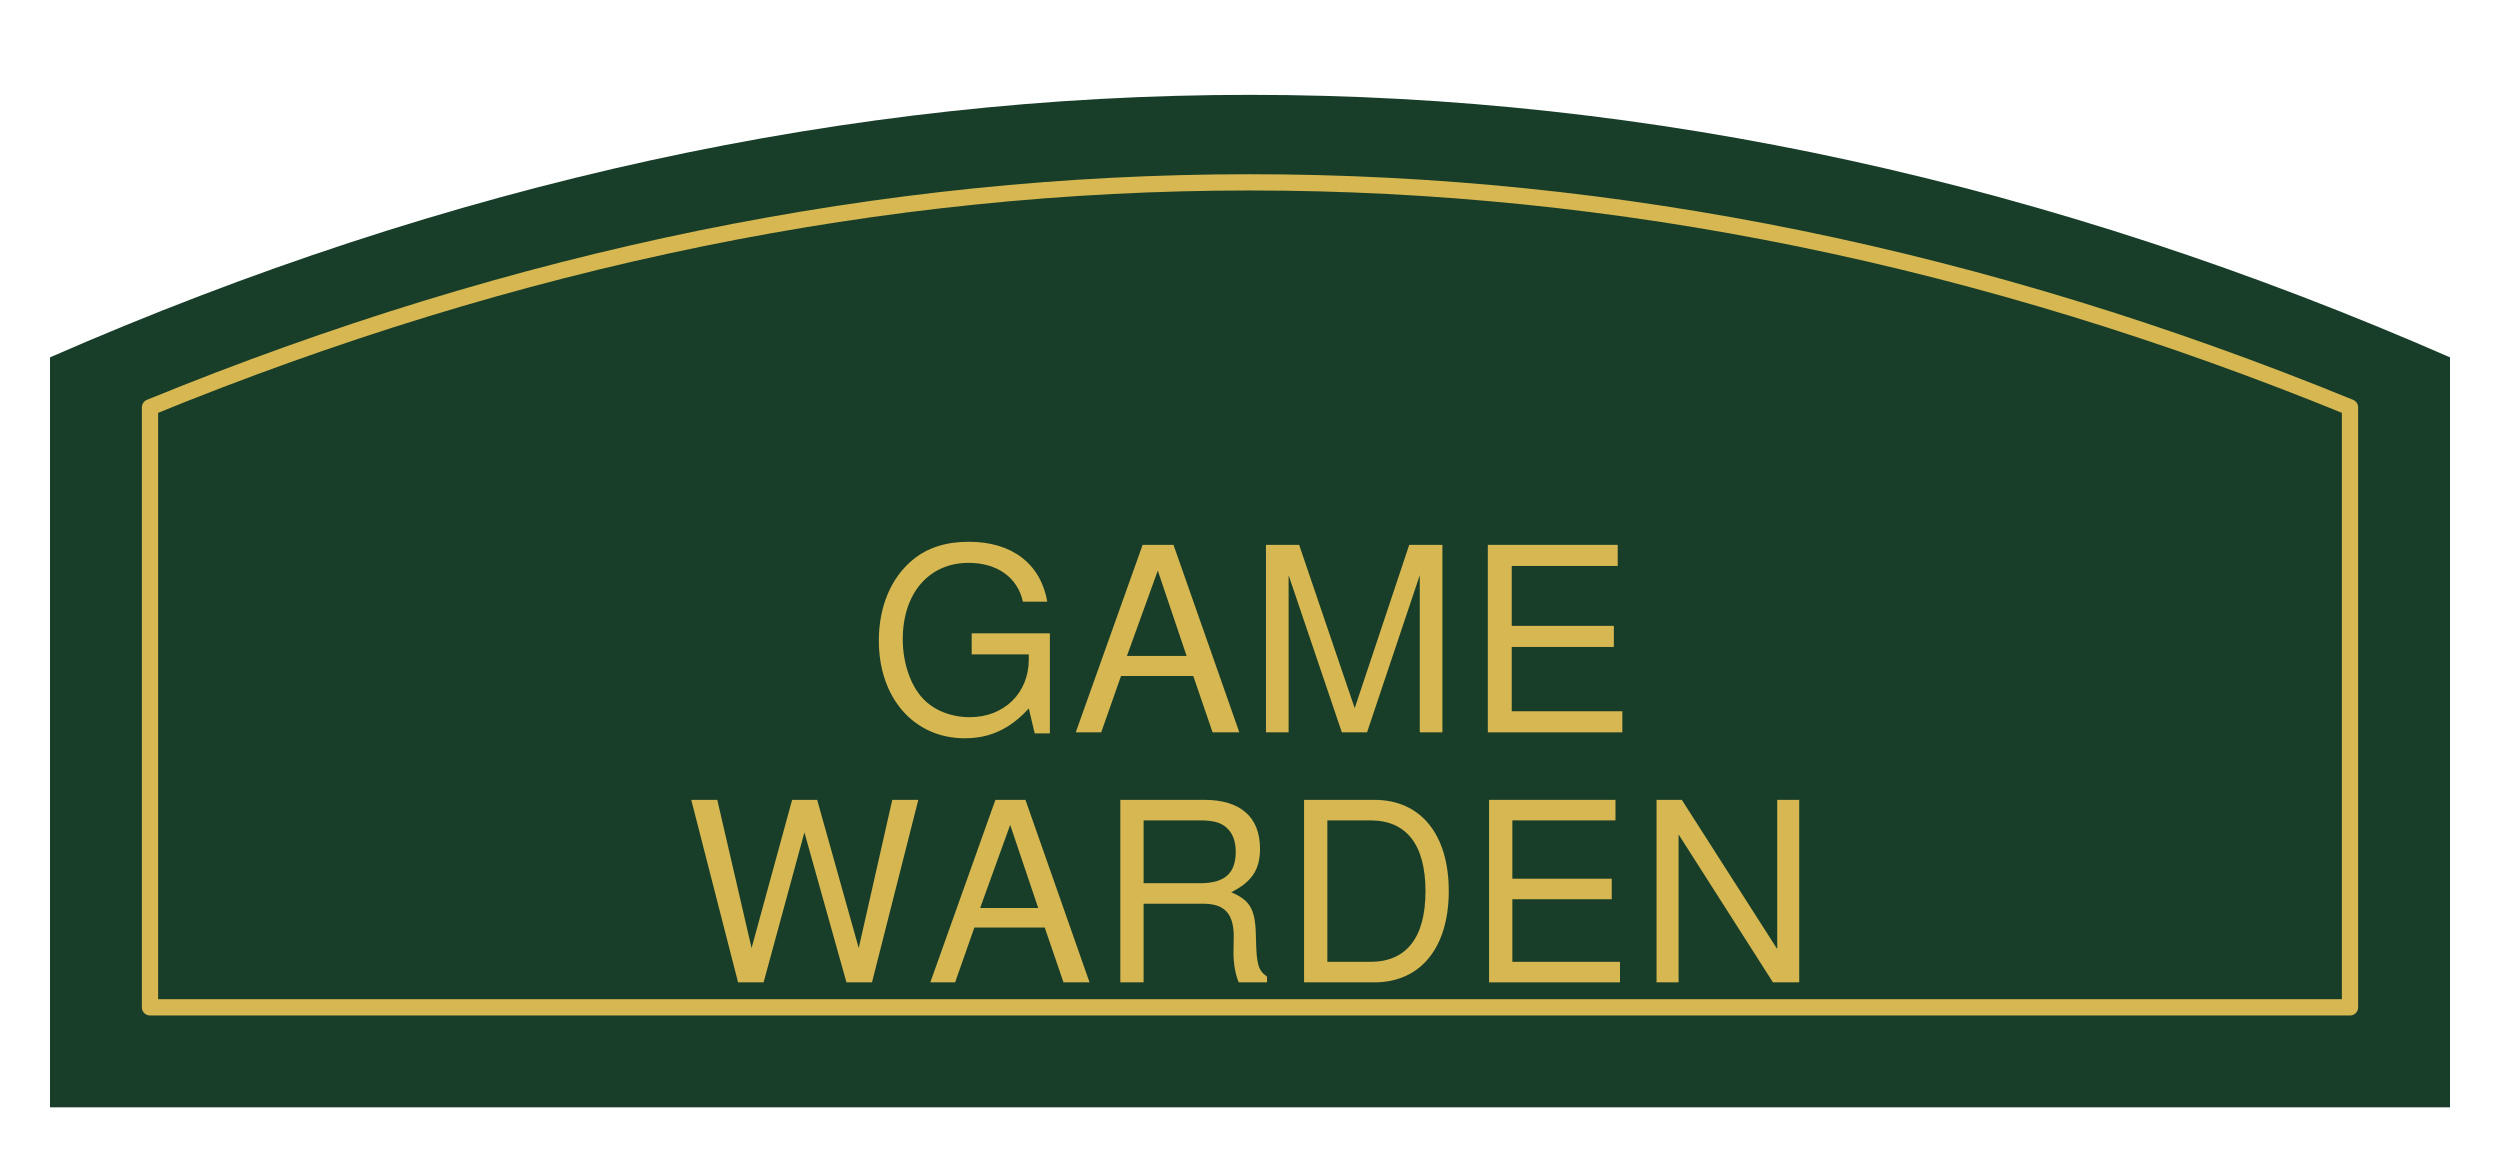
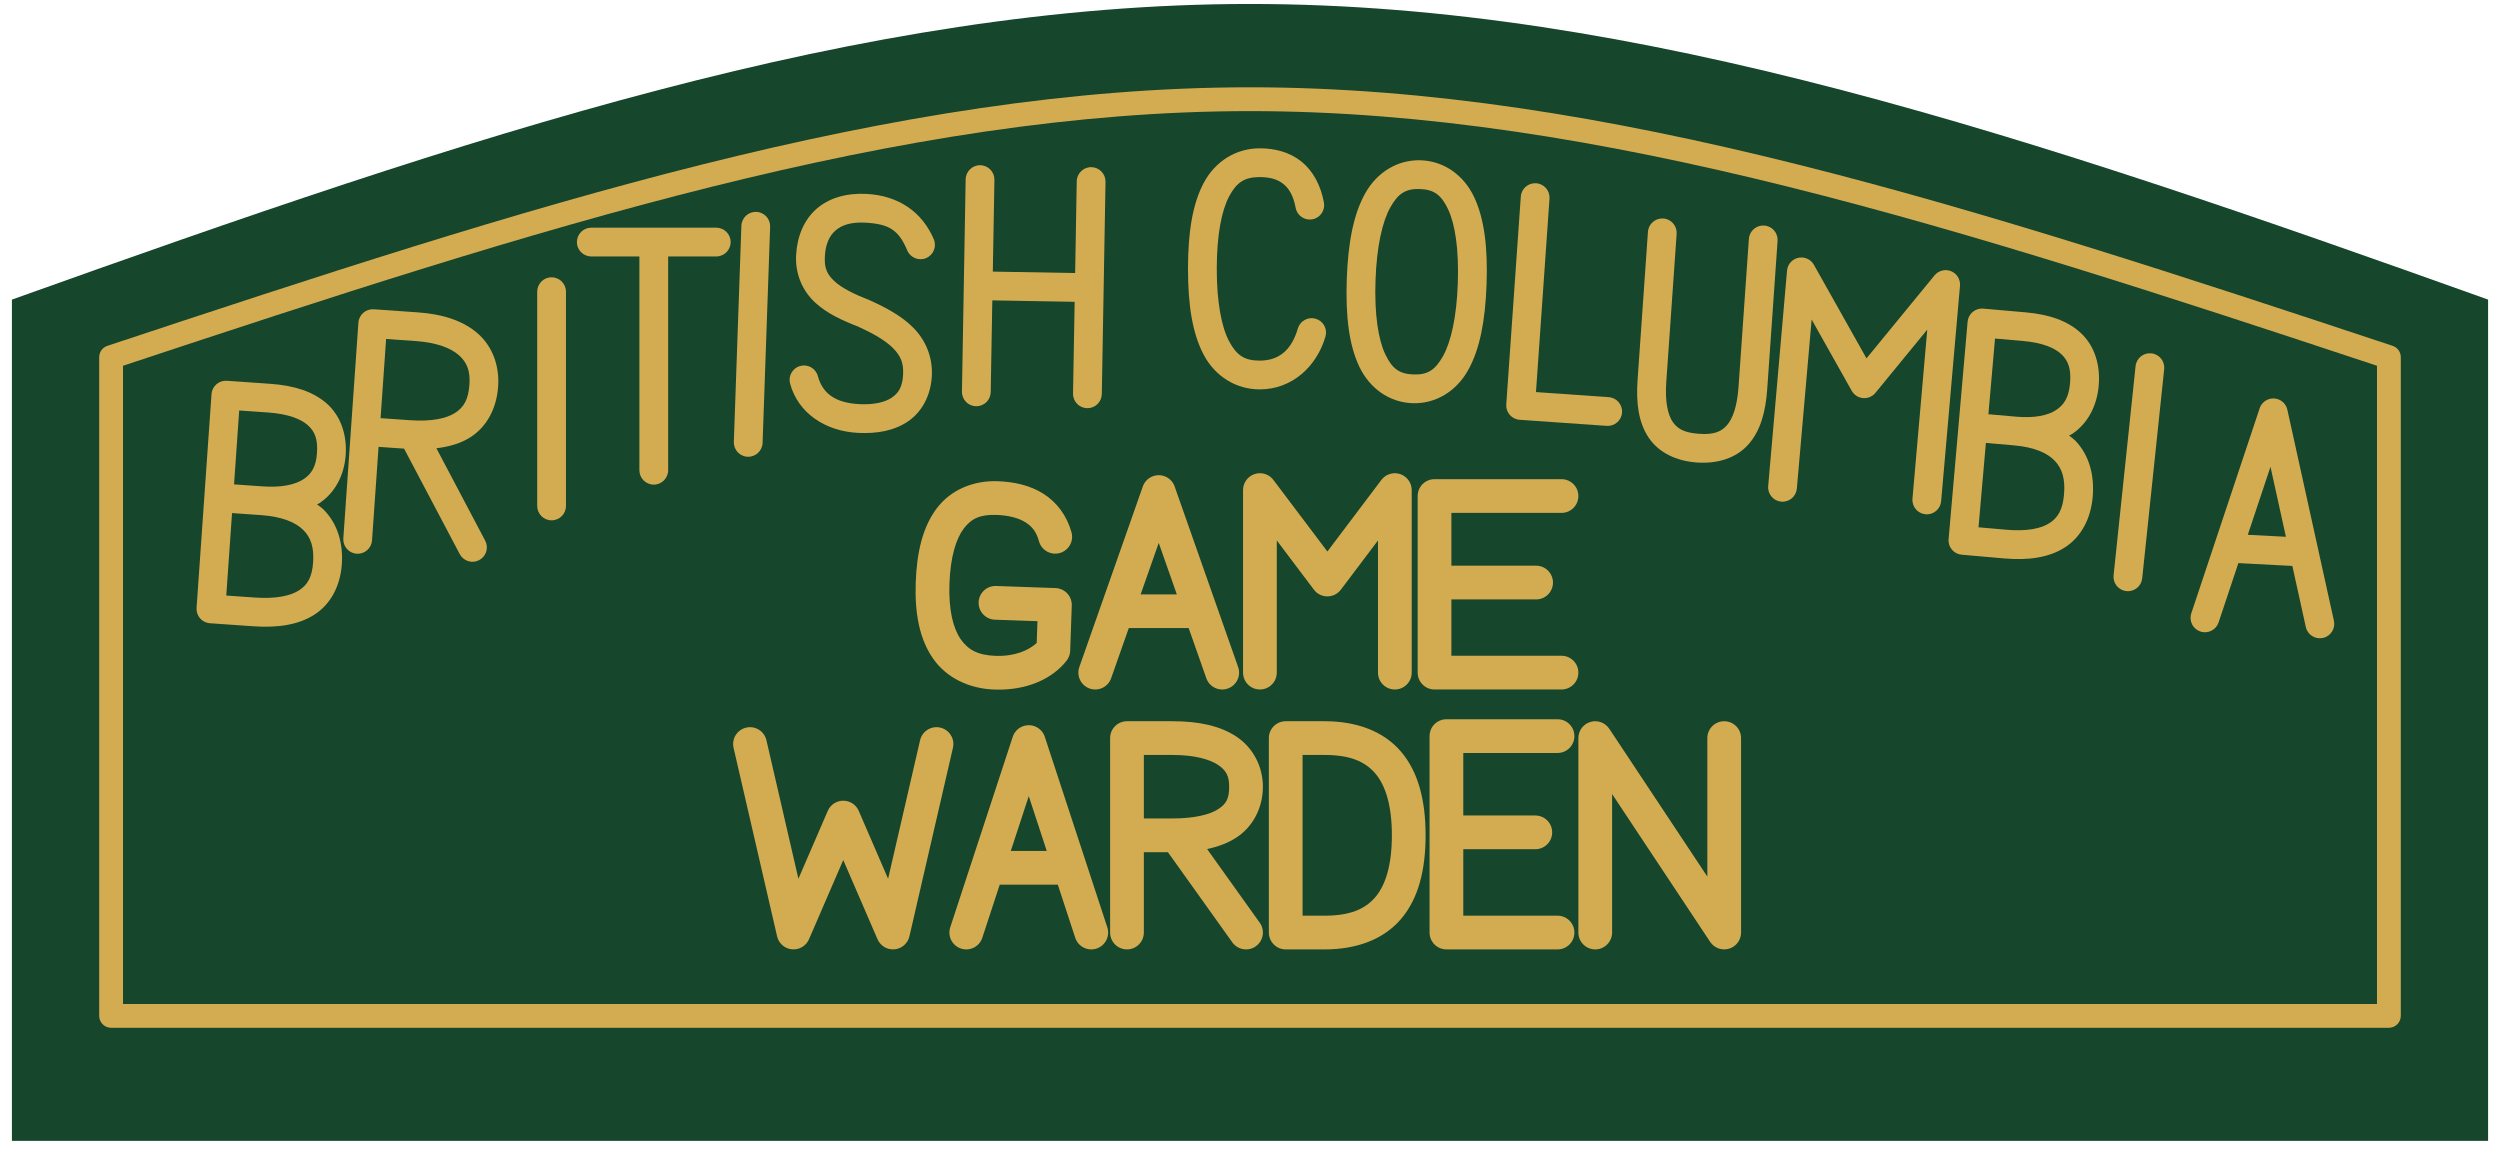
- <svg xmlns="http://www.w3.org/2000/svg" viewBox="0 0 1275 594" role="img">
-   <g transform="translate(0.0 3.75) scale(12.75)" data-master-id="moosecop-game-role-cap-v1" data-master-geometry-hash="359d8178a8d556d8f8447c301f03f2116e4cc400289c925f37ab7a419b9da75f">
-     <path d="M2 14 Q50 -7 98 14 L98 44 L2 44 Z" fill="#183e29" data-component="shared-base-border" />
-     <path d="M6 16 Q50 -2 94 16 L94 40 L6 40 Z" fill="none" stroke="#d6b751" stroke-width="0.65" stroke-linejoin="round" stroke-linecap="round" data-component="shared-inset-border" />
-     <g data-caption="BRITISH COLUMBIA">
-       <g data-shared="british-columbia-e9a8932264" />
-     </g>
-     <g data-caption="GAME">
-       <path d="M709 385H405V303H627V283C627 153 531 59 398 59C324 59 257 86 214 133C166 185 137 272 137 362C137 541 239 659 393 659C504 659 584 602 604 508H699C673 656 561 741 394 741C305 741 233 718 176 671C91 601 44 488 44 357C44 133 181 -23 378 -23C477 -23 555 14 627 93L650 -4H709Z" fill="#d6b751" transform="translate(38.70288 29) rotate(0) scale(0.01028807 -0.01028807) translate(-389 0)" />
-       <path d="M474 219 549 0H653L397 729H277L17 0H116L193 219ZM448 297H216L336 629Z" fill="#d6b751" transform="translate(46.28601 29) rotate(0) scale(0.01028807 -0.01028807) translate(-333.5 0)" />
-       <path d="M468 0 673 611V0H761V729H632L420 94L204 729H75V0H163V611L370 0Z" fill="#d6b751" transform="translate(54.15206 29) rotate(0) scale(0.01028807 -0.01028807) translate(-416.5 0)" />
-       <path d="M183 332H580V414H183V647H595V729H90V0H613V82H183Z" fill="#d6b751" transform="translate(62.01811 29) rotate(0) scale(0.01028807 -0.01028807) translate(-333.5 0)" />
-     </g>
-     <g data-caption="WARDEN">
-       <path d="M744 0 929 729H825L691 137L525 729H425L263 137L126 729H22L209 0H311L474 599L642 0Z" fill="#d6b751" transform="translate(32.15599 39) rotate(0) scale(0.01001372 -0.01001372) translate(-472 0)" />
-       <path d="M474 219 549 0H653L397 729H277L17 0H116L193 219ZM448 297H216L336 629Z" fill="#d6b751" transform="translate(40.38204 39) rotate(0) scale(0.01001372 -0.01001372) translate(-333.5 0)" />
-       <path d="M186 314H426C509 314 546 274 546 184L545 119C545 74 553 30 566 0H679V23C644 47 637 73 635 170C634 290 615 326 536 360C618 401 651 450 651 534C651 660 573 729 429 729H93V0H186ZM186 396V647H411C463 647 493 639 516 619C541 598 554 565 554 522C554 435 510 396 411 396Z" fill="#d6b751" transform="translate(47.49657 39) rotate(0) scale(0.01001372 -0.01001372) translate(-361 0)" />
-       <path d="M89 0H370C554 0 667 138 667 365C667 591 555 729 370 729H89ZM182 82V647H354C498 647 574 550 574 364C574 179 498 82 354 82Z" fill="#d6b751" transform="translate(54.88647 39) rotate(0) scale(0.01001372 -0.01001372) translate(-361 0)" />
-       <path d="M183 332H580V414H183V647H595V729H90V0H613V82H183Z" fill="#d6b751" transform="translate(62.001 39) rotate(0) scale(0.01001372 -0.01001372) translate(-333.5 0)" />
-       <path d="M646 729H558V133L177 729H76V0H164V591L541 0H646Z" fill="#d6b751" transform="translate(69.11553 39) rotate(0) scale(0.01001372 -0.01001372) translate(-361 0)" />
-     </g>
+ <svg xmlns="http://www.w3.org/2000/svg" viewBox="0 0 1260 580" width="1260" height="580" role="img" aria-labelledby="title desc" data-reconstruction="bc-game-warden-v2" version="1.1" id="svg38">
+   <defs id="defs42" />
+   <g id="felt" data-component="felt-ground">
+     <path d="M6 151 C238 68 435 2 630 2 C825 2 1022 68 1254 151 L1254 575 H6 Z" fill="#16462c" id="path4" stroke="none" />
+   </g>
+   <g id="border" data-component="inset-border">
+     <path style="color:#000000;fill:#d3ac52;stroke-linecap:round;stroke-linejoin:round;-inkscape-stroke:none" d="M 630,44 C 450.652,44 265.133,104.297 54.111,174.305 A 6.001,6.001 0 0 0 50,180 v 332 a 6.001,6.001 0 0 0 6,6 h 1148 a 6.001,6.001 0 0 0 6,-6 V 180 a 6.001,6.001 0 0 0 -4.111,-5.695 C 994.867,104.297 809.348,44 630,44 Z m 0,12 c 175.486,0 358.76,58.948 568,128.342 V 506 H 62 V 184.342 C 271.24,114.948 454.514,56 630,56 Z" id="path7" stroke="none" />
+   </g>
+   <g id="british-columbia" data-caption="BRITISH COLUMBIA" data-live-text="BRITISH COLUMBIA" fill="none">
+     <path style="color:#000000;fill:#d3ac52;-inkscape-stroke:none" d="M 110,193.75 A 7.251,7.251 0 0 0 102.75,201 V 252.84 309 a 7.25,7.25 0 0 0 7.25,7.25 h 21.85 c 12.316,0 22.692,-2.226 30.477,-8.066 C 170.111,302.343 174.25,292.806 174.25,282 c 0,-10.681 -3.621,-20.463 -11.197,-26.967 -1.025,-0.88 -2.245,-1.532 -3.381,-2.283 0.323,-0.227 0.705,-0.373 1.02,-0.611 7.477,-5.667 11.658,-14.852 11.658,-25.219 0,-10.234 -3.833,-19.437 -11.244,-25.174 C 153.694,196.009 143.73,193.75 131.85,193.75 Z m 7.25,14.5 h 14.6 c 9.969,0 16.63,2.06 20.381,4.963 3.751,2.903 5.619,6.661 5.619,13.707 0,6.913 -1.993,10.689 -5.916,13.662 -3.923,2.973 -10.633,5.008 -20.084,5.008 H 117.25 Z m 0,51.84 h 14.6 c 10.776,0 17.699,2.459 21.76,5.945 4.061,3.486 6.141,8.285 6.141,15.965 0,7.554 -2.036,11.517 -6.127,14.586 -4.091,3.069 -11.289,5.164 -21.773,5.164 H 117.25 Z" id="british-columbia-01-B" transform="rotate(4 138.5 255)" stroke="none" />
+     <path style="color:#000000;fill:#d3ac52;-inkscape-stroke:none" d="m 184,157.75 a 7.251,7.251 0 0 0 -7.25,7.25 v 54.5 54.5 a 7.25,7.25 0 0 0 7.25,7.25 7.25,7.25 0 0 0 7.25,-7.25 v -47.25 h 12.885 l 31.705,51.074 a 7.25,7.25 0 0 0 9.984,2.336 7.25,7.25 0 0 0 2.336,-9.984 l -27.783,-44.754 c 6.391,-1.218 12.09,-3.3 16.768,-6.781 7.89,-5.872 12.105,-15.487 12.105,-26.391 0,-10.461 -4.219,-19.936 -12.021,-25.918 -7.802,-5.982 -18.374,-8.582 -30.996,-8.582 z m 7.25,14.5 h 14.982 c 10.578,0 17.891,2.305 22.172,5.588 4.281,3.283 6.346,7.434 6.346,14.412 0,7.626 -2.068,11.637 -6.262,14.758 -4.194,3.121 -11.564,5.242 -22.256,5.242 H 191.25 Z" id="british-columbia-02-R" transform="rotate(4 213 219.5)" stroke="none" />
+     <path style="color:#000000;fill:#d3ac52;-inkscape-stroke:none" d="m 278,139.75 a 7.25,7.25 0 0 0 -7.25,7.25 v 108 a 7.25,7.25 0 0 0 7.25,7.25 7.25,7.25 0 0 0 7.25,-7.25 V 147 A 7.25,7.25 0 0 0 278,139.75 Z" id="british-columbia-03-I" transform="rotate(0 278 201)" stroke="none" />
+     <path style="color:#000000;fill:#d3ac52;-inkscape-stroke:none" d="m 298,114.75 a 7.25,7.25 0 0 0 -7.25,7.25 7.25,7.25 0 0 0 7.25,7.25 h 24.25 V 237 a 7.25,7.25 0 0 0 7.25,7.25 7.25,7.25 0 0 0 7.25,-7.25 V 129.25 H 361 A 7.25,7.25 0 0 0 368.25,122 7.25,7.25 0 0 0 361,114.75 h -31.5 z" id="british-columbia-04-T" transform="rotate(0 329.5 179.5)" stroke="none" />
+     <path style="color:#000000;fill:#d3ac52;-inkscape-stroke:none" d="m 379,106.75 a 7.25,7.25 0 0 0 -7.25,7.25 v 109 a 7.25,7.25 0 0 0 7.25,7.25 7.25,7.25 0 0 0 7.25,-7.25 V 114 A 7.25,7.25 0 0 0 379,106.75 Z" id="british-columbia-05-I" transform="rotate(2 379 168.5)" stroke="none" />
+     <path style="color:#000000;fill:#d3ac52;-inkscape-stroke:none" d="m 433.6,97.75 c -9.898,0 -18.635,2.868 -24.758,8.801 -6.123,5.933 -9.092,14.495 -9.092,23.889 0,9.827 4.413,18.02 10.812,23.334 6.4,5.314 14.307,8.368 22.678,11.115 l -0.396,-0.143 c 7.767,3.059 14.144,6.301 18.088,9.883 3.944,3.582 5.818,6.978 5.818,13.051 0,6.217 -1.775,9.385 -5.012,11.879 -3.237,2.494 -8.737,4.191 -16.238,4.191 -12.093,0 -18.78,-4.34 -21.607,-13.016 a 7.25,7.25 0 0 0 -9.139,-4.648 7.25,7.25 0 0 0 -4.646,9.141 c 4.773,14.645 18.985,23.023 35.393,23.023 9.599,0 18.35,-2.014 25.088,-7.205 6.738,-5.191 10.662,-13.683 10.662,-23.365 0,-9.827 -4.302,-18.09 -10.57,-23.783 -6.268,-5.693 -14.14,-9.341 -22.523,-12.643 a 7.251,7.251 0 0 0 -0.396,-0.143 c -7.779,-2.553 -14.121,-5.328 -17.934,-8.494 -3.813,-3.166 -5.576,-6.105 -5.576,-12.178 0,-6.506 1.781,-10.662 4.684,-13.475 2.902,-2.812 7.464,-4.715 14.666,-4.715 12.452,0 17.162,3.026 21.986,12.895 a 7.25,7.25 0 0 0 9.697,3.328 7.25,7.25 0 0 0 3.33,-9.697 C 462.038,105.324 449.647,97.75 433.6,97.75 Z" id="british-columbia-06-S" transform="rotate(3 435.5 158)" stroke="none" />
+     <path style="color:#000000;fill:#d3ac52;-inkscape-stroke:none" d="M 493,83.75 A 7.25,7.25 0 0 0 485.75,91 v 53.5 53.5 a 7.25,7.25 0 0 0 7.25,7.25 7.25,7.25 0 0 0 7.25,-7.25 v -46.25 h 41.5 V 198 a 7.25,7.25 0 0 0 7.25,7.25 7.25,7.25 0 0 0 7.25,-7.25 V 144.5 91 A 7.25,7.25 0 0 0 549,83.75 7.25,7.25 0 0 0 541.75,91 v 46.25 h -41.5 V 91 A 7.25,7.25 0 0 0 493,83.75 Z" id="british-columbia-07-H" transform="rotate(1 521 144.5)" stroke="none" />
+     <path style="color:#000000;fill:#d3ac52;-inkscape-stroke:none" d="m 634.934,74.75 c -12.043,0 -22.48,6.605 -28.213,17.346 C 600.988,102.837 598.75,117.206 598.75,135.5 c 0,18.294 2.238,32.663 7.971,43.404 5.733,10.741 16.17,17.346 28.213,17.346 16.233,0 28.698,-11.504 33.096,-26.625 a 7.25,7.25 0 0 0 -4.938,-8.986 7.25,7.25 0 0 0 -8.986,4.938 c -3.071,10.559 -9.271,16.174 -19.172,16.174 -7.557,0 -11.589,-2.49 -15.422,-9.672 -3.833,-7.182 -6.262,-19.562 -6.262,-36.578 0,-17.016 2.428,-29.397 6.262,-36.578 3.833,-7.182 7.865,-9.672 15.422,-9.672 5.346,0 9.121,1.239 11.9,3.479 2.78,2.239 5.005,5.76 6.172,12.004 a 7.25,7.25 0 0 0 8.459,5.795 7.25,7.25 0 0 0 5.795,-8.459 C 665.627,93.332 661.785,86.153 655.932,81.438 650.078,76.722 642.654,74.75 634.934,74.75 Z" id="british-columbia-08-C" transform="rotate(0 634 135.5)" stroke="none" />
+     <path style="color:#000000;fill:#d3ac52;-inkscape-stroke:none" d="m 714,80.75 c -11.71,0 -21.88,6.778 -27.443,17.561 C 680.994,109.093 678.75,123.547 678.75,142 c 0,18.453 2.244,32.907 7.807,43.689 C 692.12,196.472 702.29,203.25 714,203.25 c 11.71,0 21.88,-6.778 27.443,-17.561 C 747.006,174.907 749.25,160.453 749.25,142 c 0,-18.453 -2.244,-32.907 -7.807,-43.689 C 735.88,87.528 725.71,80.75 714,80.75 Z m 0,14.5 c 6.957,0 10.786,2.401 14.557,9.709 3.77,7.308 6.193,19.854 6.193,37.041 0,17.187 -2.423,29.733 -6.193,37.041 -3.77,7.308 -7.6,9.709 -14.557,9.709 -6.957,0 -10.786,-2.401 -14.557,-9.709 C 695.673,171.733 693.25,159.187 693.25,142 c 0,-17.187 2.423,-29.733 6.193,-37.041 C 703.214,97.651 707.043,95.25 714,95.25 Z" id="british-columbia-09-O" transform="rotate(2 714 142)" stroke="none" />
+     <path style="color:#000000;fill:#d3ac52;-inkscape-stroke:none" d="m 770,93.75 a 7.25,7.25 0 0 0 -7.25,7.25 v 105 a 7.251,7.251 0 0 0 7.25,7.25 h 44 A 7.25,7.25 0 0 0 821.25,206 7.25,7.25 0 0 0 814,198.75 H 777.25 V 101 A 7.25,7.25 0 0 0 770,93.75 Z" id="british-columbia-10-L" transform="rotate(4 792 153.5)" stroke="none" />
+     <path style="color:#000000;fill:#d3ac52;-inkscape-stroke:none" d="m 834,111.75 a 7.25,7.25 0 0 0 -7.25,7.25 v 74.9 c 0,11.564 1.943,21.243 7.574,28.514 5.632,7.271 14.802,10.836 25.176,10.836 10.374,0 19.544,-3.565 25.176,-10.836 5.632,-7.271 7.574,-16.95 7.574,-28.514 V 119 A 7.25,7.25 0 0 0 885,111.75 7.25,7.25 0 0 0 877.75,119 v 74.9 c 0,9.836 -1.881,16.206 -4.537,19.635 -2.656,3.429 -6.237,5.215 -13.713,5.215 -7.476,0 -11.057,-1.786 -13.713,-5.215 C 843.131,210.106 841.25,203.736 841.25,193.9 V 119 A 7.25,7.25 0 0 0 834,111.75 Z" id="british-columbia-11-U" transform="rotate(4 859.5 172.5)" stroke="none" />
+     <path style="color:#000000;fill:#d3ac52;-inkscape-stroke:none" d="M 903.896,132.807 A 7.251,7.251 0 0 0 895.75,140 v 109 a 7.25,7.25 0 0 0 7.25,7.25 7.25,7.25 0 0 0 7.25,-7.25 V 163.459 L 933.514,197.5 a 7.251,7.251 0 0 0 11.973,0 L 968.75,163.459 V 249 a 7.25,7.25 0 0 0 7.25,7.25 7.25,7.25 0 0 0 7.25,-7.25 V 140 a 7.251,7.251 0 0 0 -13.236,-4.09 L 939.5,180.561 908.986,135.91 a 7.251,7.251 0 0 0 -5.09,-3.104 z" id="british-columbia-12-M" transform="rotate(5 939.5 194.5)" stroke="none" />
+     <path style="color:#000000;fill:#d3ac52;-inkscape-stroke:none" d="M 994,157.75 A 7.251,7.251 0 0 0 986.75,165 V 217.801 275 a 7.25,7.25 0 0 0 7.25,7.25 h 21.467 c 12.149,0 22.444,-2.297 30.117,-8.266 7.673,-5.969 11.666,-15.566 11.666,-26.484 0,-10.797 -3.492,-20.644 -10.947,-27.279 -1.091,-0.971 -2.386,-1.703 -3.607,-2.521 0.41,-0.291 0.887,-0.488 1.283,-0.799 7.369,-5.79 11.404,-15.034 11.404,-25.5 0,-10.338 -3.692,-19.594 -10.996,-25.455 -7.304,-5.861 -17.196,-8.195 -28.92,-8.195 z m 7.25,14.5 h 14.217 c 9.742,0 16.183,2.065 19.846,5.004 3.663,2.939 5.57,6.884 5.57,14.146 0,7.134 -2.031,11.09 -5.861,14.1 -3.83,3.01 -10.324,5.051 -19.555,5.051 H 1001.25 Z m 0,52.801 h 14.217 c 10.527,0 17.219,2.462 21.197,6.002 3.978,3.54 6.086,8.545 6.086,16.447 0,7.782 -2.075,11.933 -6.068,15.039 -3.993,3.106 -10.964,5.211 -21.215,5.211 H 1001.25 Z" id="british-columbia-13-B" transform="rotate(5 1022 220)" stroke="none" />
+     <path style="color:#000000;fill:#d3ac52;-inkscape-stroke:none" d="m 1078,177.75 a 7.25,7.25 0 0 0 -7.25,7.25 v 106 a 7.25,7.25 0 0 0 7.25,7.25 7.25,7.25 0 0 0 7.25,-7.25 V 185 a 7.25,7.25 0 0 0 -7.25,-7.25 z" id="british-columbia-14-I" transform="rotate(6 1078 238)" stroke="none" />
+     <path style="color:#000000;fill:#d3ac52;-inkscape-stroke:none" d="m 1139.953,201.424 a 7.251,7.251 0 0 0 -3.941,4.646 l -29,105 a 7.25,7.25 0 0 0 5.059,8.918 7.25,7.25 0 0 0 8.918,-5.059 l 8.391,-30.379 h 27.242 l 8.391,30.379 a 7.25,7.25 0 0 0 8.918,5.059 7.25,7.25 0 0 0 5.059,-8.918 l -29,-105 a 7.251,7.251 0 0 0 -10.035,-4.646 z m 3.047,33.809 9.617,34.818 h -19.234 z" id="british-columbia-15-A" transform="rotate(3 1143 260.5)" stroke="none" />
+   </g>
+   <g id="game" data-caption="GAME" data-live-text="GAME" fill="none">
+     <path style="color:#000000;fill:#d3ac52;-inkscape-stroke:none" d="m 501,242.5 c -12.384,0 -23.527,5.196 -30.211,14.73 C 464.105,266.765 461.5,279.472 461.5,295 c 0,15.629 2.945,28.502 10.107,38.006 7.162,9.504 18.656,14.494 31.459,14.494 15.66,0 28.619,-6.028 35.785,-15.791 A 8.501,8.501 0 0 0 540.5,326.68 v -22.879 a 8.501,8.501 0 0 0 -8.5,-8.5 h -29.967 a 8.5,8.5 0 0 0 -8.5,8.5 8.5,8.5 0 0 0 8.5,8.5 H 523.5 v 10.994 c -3.762,3.743 -10.666,7.205 -20.434,7.205 -8.897,0 -13.937,-2.49 -17.883,-7.727 C 481.237,317.537 478.5,308.411 478.5,295 c 0,-13.512 2.562,-22.805 6.211,-28.01 C 488.36,261.785 492.717,259.5 501,259.5 c 6.199,0 11.166,1.173 14.623,3.16 3.457,1.987 5.733,4.571 7.232,9.359 a 8.5,8.5 0 0 0 10.652,5.572 8.5,8.5 0 0 0 5.57,-10.652 c -2.634,-8.412 -8.108,-15.067 -14.984,-19.02 C 517.217,243.967 509.268,242.5 501,242.5 Z" id="game-01-G" transform="rotate(2 501 295)" stroke="none" />
+     <path style="color:#000000;fill:#d3ac52;-inkscape-stroke:none" d="m 580.605,240.209 a 8.501,8.501 0 0 0 -4.625,4.971 l -32,91 a 8.5,8.5 0 0 0 5.199,10.84 8.5,8.5 0 0 0 10.84,-5.199 l 8.883,-25.26 h 30.195 l 8.883,25.26 a 8.5,8.5 0 0 0 10.84,5.199 8.5,8.5 0 0 0 5.199,-10.84 l -32,-91 a 8.501,8.501 0 0 0 -11.414,-4.971 z M 584,273.625 l 9.119,25.936 h -18.238 z" id="game-02-A" transform="rotate(0 584 293.5)" stroke="none" />
+     <path style="color:#000000;fill:#d3ac52;-inkscape-stroke:none" d="M 635.787,238.539 A 8.501,8.501 0 0 0 626.5,247 v 92 a 8.5,8.5 0 0 0 8.5,8.5 8.5,8.5 0 0 0 8.5,-8.5 v -66.611 l 18.713,24.811 a 8.501,8.501 0 0 0 13.574,0 L 694.5,272.389 V 339 a 8.5,8.5 0 0 0 8.5,8.5 8.5,8.5 0 0 0 8.5,-8.5 v -92 a 8.501,8.501 0 0 0 -15.287,-5.119 L 669,277.963 641.787,241.881 a 8.501,8.501 0 0 0 -6,-3.342 z" id="game-03-M" transform="rotate(0 669 293)" stroke="none" />
+     <path style="color:#000000;fill:#d3ac52;-inkscape-stroke:none" d="m 723,241.5 a 8.501,8.501 0 0 0 -8.5,8.5 V 293.609 339 a 8.501,8.501 0 0 0 8.5,8.5 h 64 a 8.5,8.5 0 0 0 8.5,-8.5 8.5,8.5 0 0 0 -8.5,-8.5 h -55.5 v -28.391 h 42.699 a 8.5,8.5 0 0 0 8.5,-8.5 8.5,8.5 0 0 0 -8.5,-8.5 H 731.5 V 258.5 H 787 a 8.5,8.5 0 0 0 8.5,-8.5 8.5,8.5 0 0 0 -8.5,-8.5 z" id="game-04-E" transform="rotate(0 755 294.5)" stroke="none" />
+   </g>
+   <g id="warden" data-caption="WARDEN" data-live-text="WARDEN" fill="none">
+     <path style="color:#000000;fill:#d3ac52;-inkscape-stroke:none" d="m 376.088,366.719 a 8.5,8.5 0 0 0 -6.369,10.193 l 21.932,95 a 8.501,8.501 0 0 0 16.084,1.463 L 425,433.459 442.266,473.375 a 8.501,8.501 0 0 0 16.084,-1.463 l 21.932,-95 a 8.5,8.5 0 0 0 -6.369,-10.193 8.5,8.5 0 0 0 -10.193,6.369 l -16.117,69.805 -14.801,-34.217 a 8.501,8.501 0 0 0 -15.602,0 l -14.801,34.217 -16.117,-69.805 a 8.5,8.5 0 0 0 -10.193,-6.369 z" id="warden-01-W" transform="rotate(0 425 422.5)" stroke="none" />
+     <path style="color:#000000;fill:#d3ac52;-inkscape-stroke:none" d="m 515.051,366.232 a 8.501,8.501 0 0 0 -4.627,5.117 l -31.5,96 a 8.5,8.5 0 0 0 5.426,10.727 8.5,8.5 0 0 0 10.727,-5.426 l 8.791,-26.791 h 29.266 l 8.791,26.791 a 8.5,8.5 0 0 0 10.727,5.426 8.5,8.5 0 0 0 5.426,-10.727 l -31.5,-96 a 8.501,8.501 0 0 0 -11.525,-5.117 z m 3.449,35.031 9.055,27.596 h -18.109 z" id="warden-02-A" transform="rotate(0 518.5 422)" stroke="none" />
+     <path style="color:#000000;fill:#d3ac52;-inkscape-stroke:none" d="m 568,363.5 a 8.501,8.501 0 0 0 -8.5,8.5 v 49 49 a 8.5,8.5 0 0 0 8.5,8.5 8.5,8.5 0 0 0 8.5,-8.5 v -40.5 h 12.125 l 32.459,45.441 a 8.5,8.5 0 0 0 11.857,1.975 8.5,8.5 0 0 0 1.975,-11.857 l -26.533,-37.146 c 5.504,-1.157 10.438,-2.998 14.734,-5.777 C 631.526,416.696 636.5,407.041 636.5,396.5 c 0,-10.189 -4.969,-19.66 -13.287,-25.203 C 614.894,365.753 604.041,363.5 591,363.5 Z m 8.5,17 H 591 c 10.959,0 18.606,2.157 22.787,4.943 4.181,2.787 5.713,5.566 5.713,11.057 0,6.119 -1.526,8.714 -5.617,11.359 C 609.792,410.505 602.074,412.5 591,412.5 h -14.5 z" id="warden-03-R" transform="rotate(0 598 421)" stroke="none" />
+     <path style="color:#000000;fill:#d3ac52;-inkscape-stroke:none" d="m 648,363.5 a 8.501,8.501 0 0 0 -8.5,8.5 v 98 a 8.5,8.5 0 0 0 8.5,8.5 h 19.633 c 16.098,0 29.706,-5.005 38.512,-15.367 C 714.95,452.771 718.5,438.347 718.5,421 c 0,-17.347 -3.55,-31.771 -12.355,-42.133 C 697.339,368.505 683.731,363.5 667.633,363.5 Z m 8.5,17 h 11.133 c 12.836,0 20.412,3.324 25.557,9.377 5.144,6.053 8.311,16.13 8.311,31.123 0,14.993 -3.166,25.07 -8.311,31.123 -5.144,6.053 -12.721,9.377 -25.557,9.377 H 656.5 Z" id="warden-04-D" transform="rotate(0 679 421)" stroke="none" />
+     <path style="color:#000000;fill:#d3ac52;-inkscape-stroke:none" d="m 729,362.5 a 8.501,8.501 0 0 0 -8.5,8.5 V 419.51 470 a 8.501,8.501 0 0 0 8.5,8.5 h 56 a 8.5,8.5 0 0 0 8.5,-8.5 8.5,8.5 0 0 0 -8.5,-8.5 h -47.5 v -33.49 h 36.301 a 8.5,8.5 0 0 0 8.5,-8.5 8.5,8.5 0 0 0 -8.5,-8.5 H 737.5 V 379.5 H 785 a 8.5,8.5 0 0 0 8.5,-8.5 8.5,8.5 0 0 0 -8.5,-8.5 z" id="warden-05-E" transform="rotate(0 757 420.5)" stroke="none" />
+     <path style="color:#000000;fill:#d3ac52;-inkscape-stroke:none" d="m 869,363.5 a 8.5,8.5 0 0 0 -8.5,8.5 v 69.805 L 811.084,367.301 A 8.501,8.501 0 0 0 795.5,372 v 98 a 8.5,8.5 0 0 0 8.5,8.5 8.5,8.5 0 0 0 8.5,-8.5 v -69.805 l 49.416,74.504 A 8.501,8.501 0 0 0 877.5,470 v -98 a 8.5,8.5 0 0 0 -8.5,-8.5 z" id="warden-06-N" transform="rotate(0 836.5 421)" stroke="none" />
  </g>
</svg>
